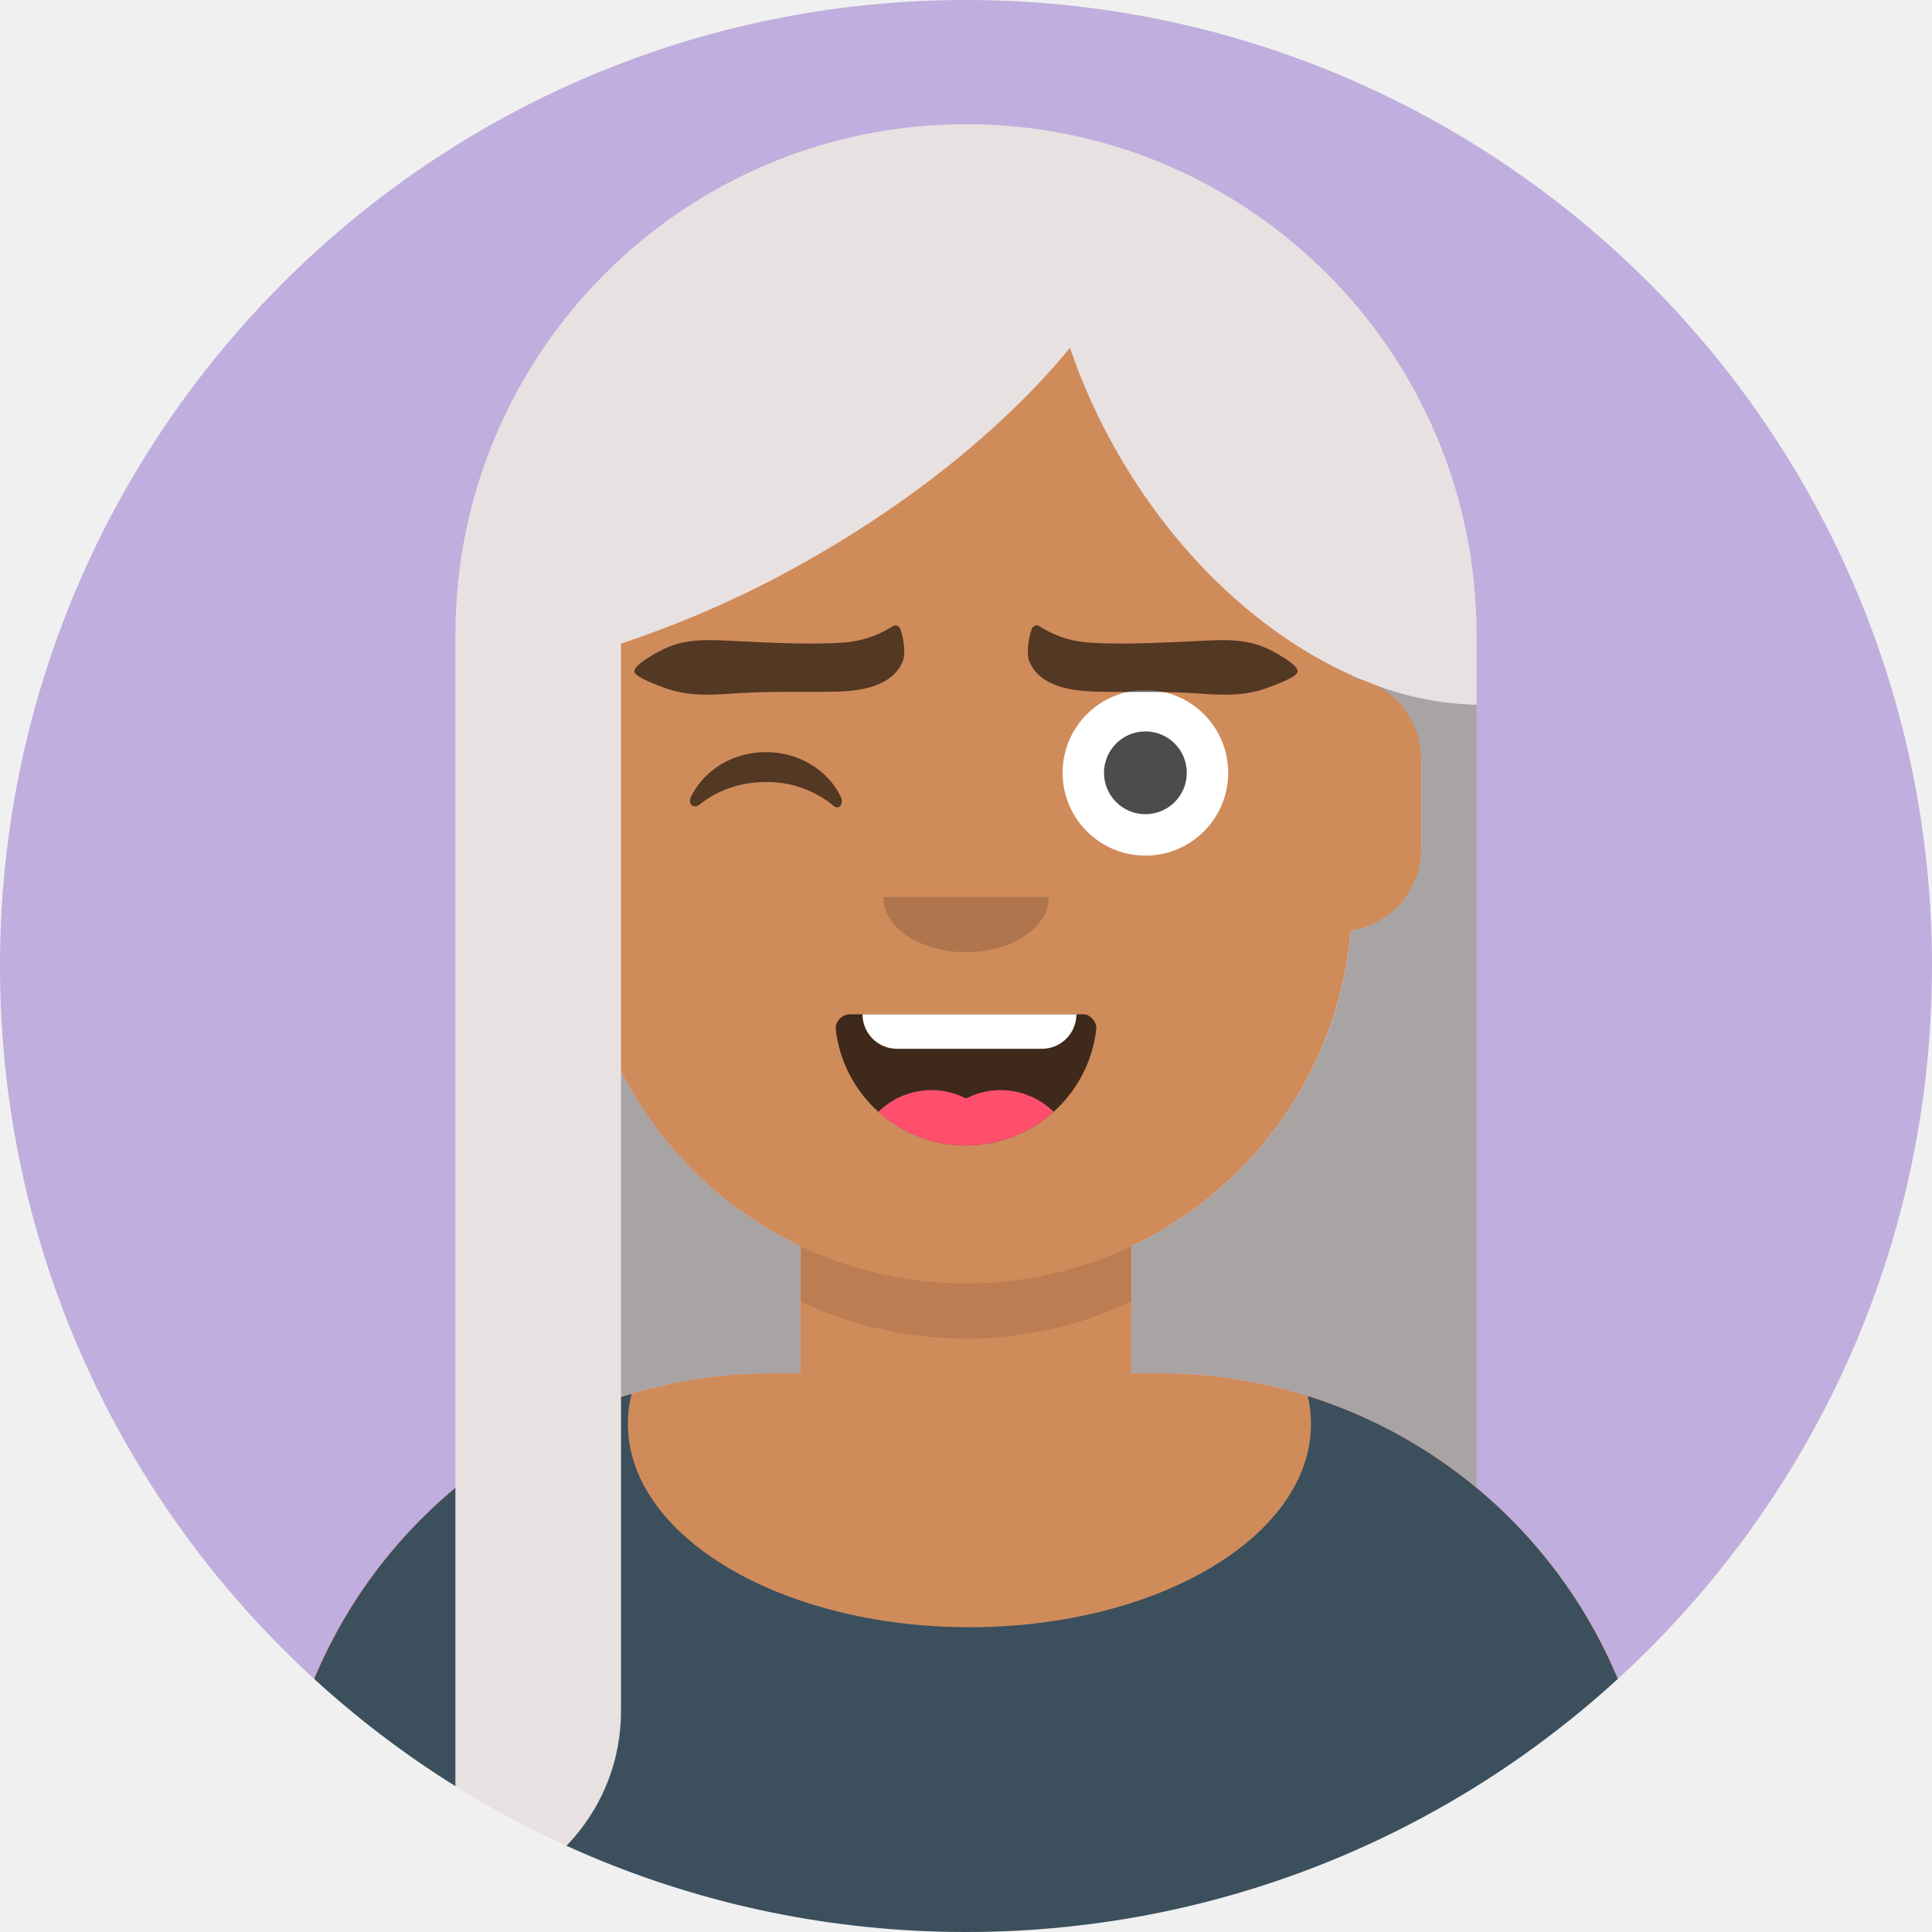
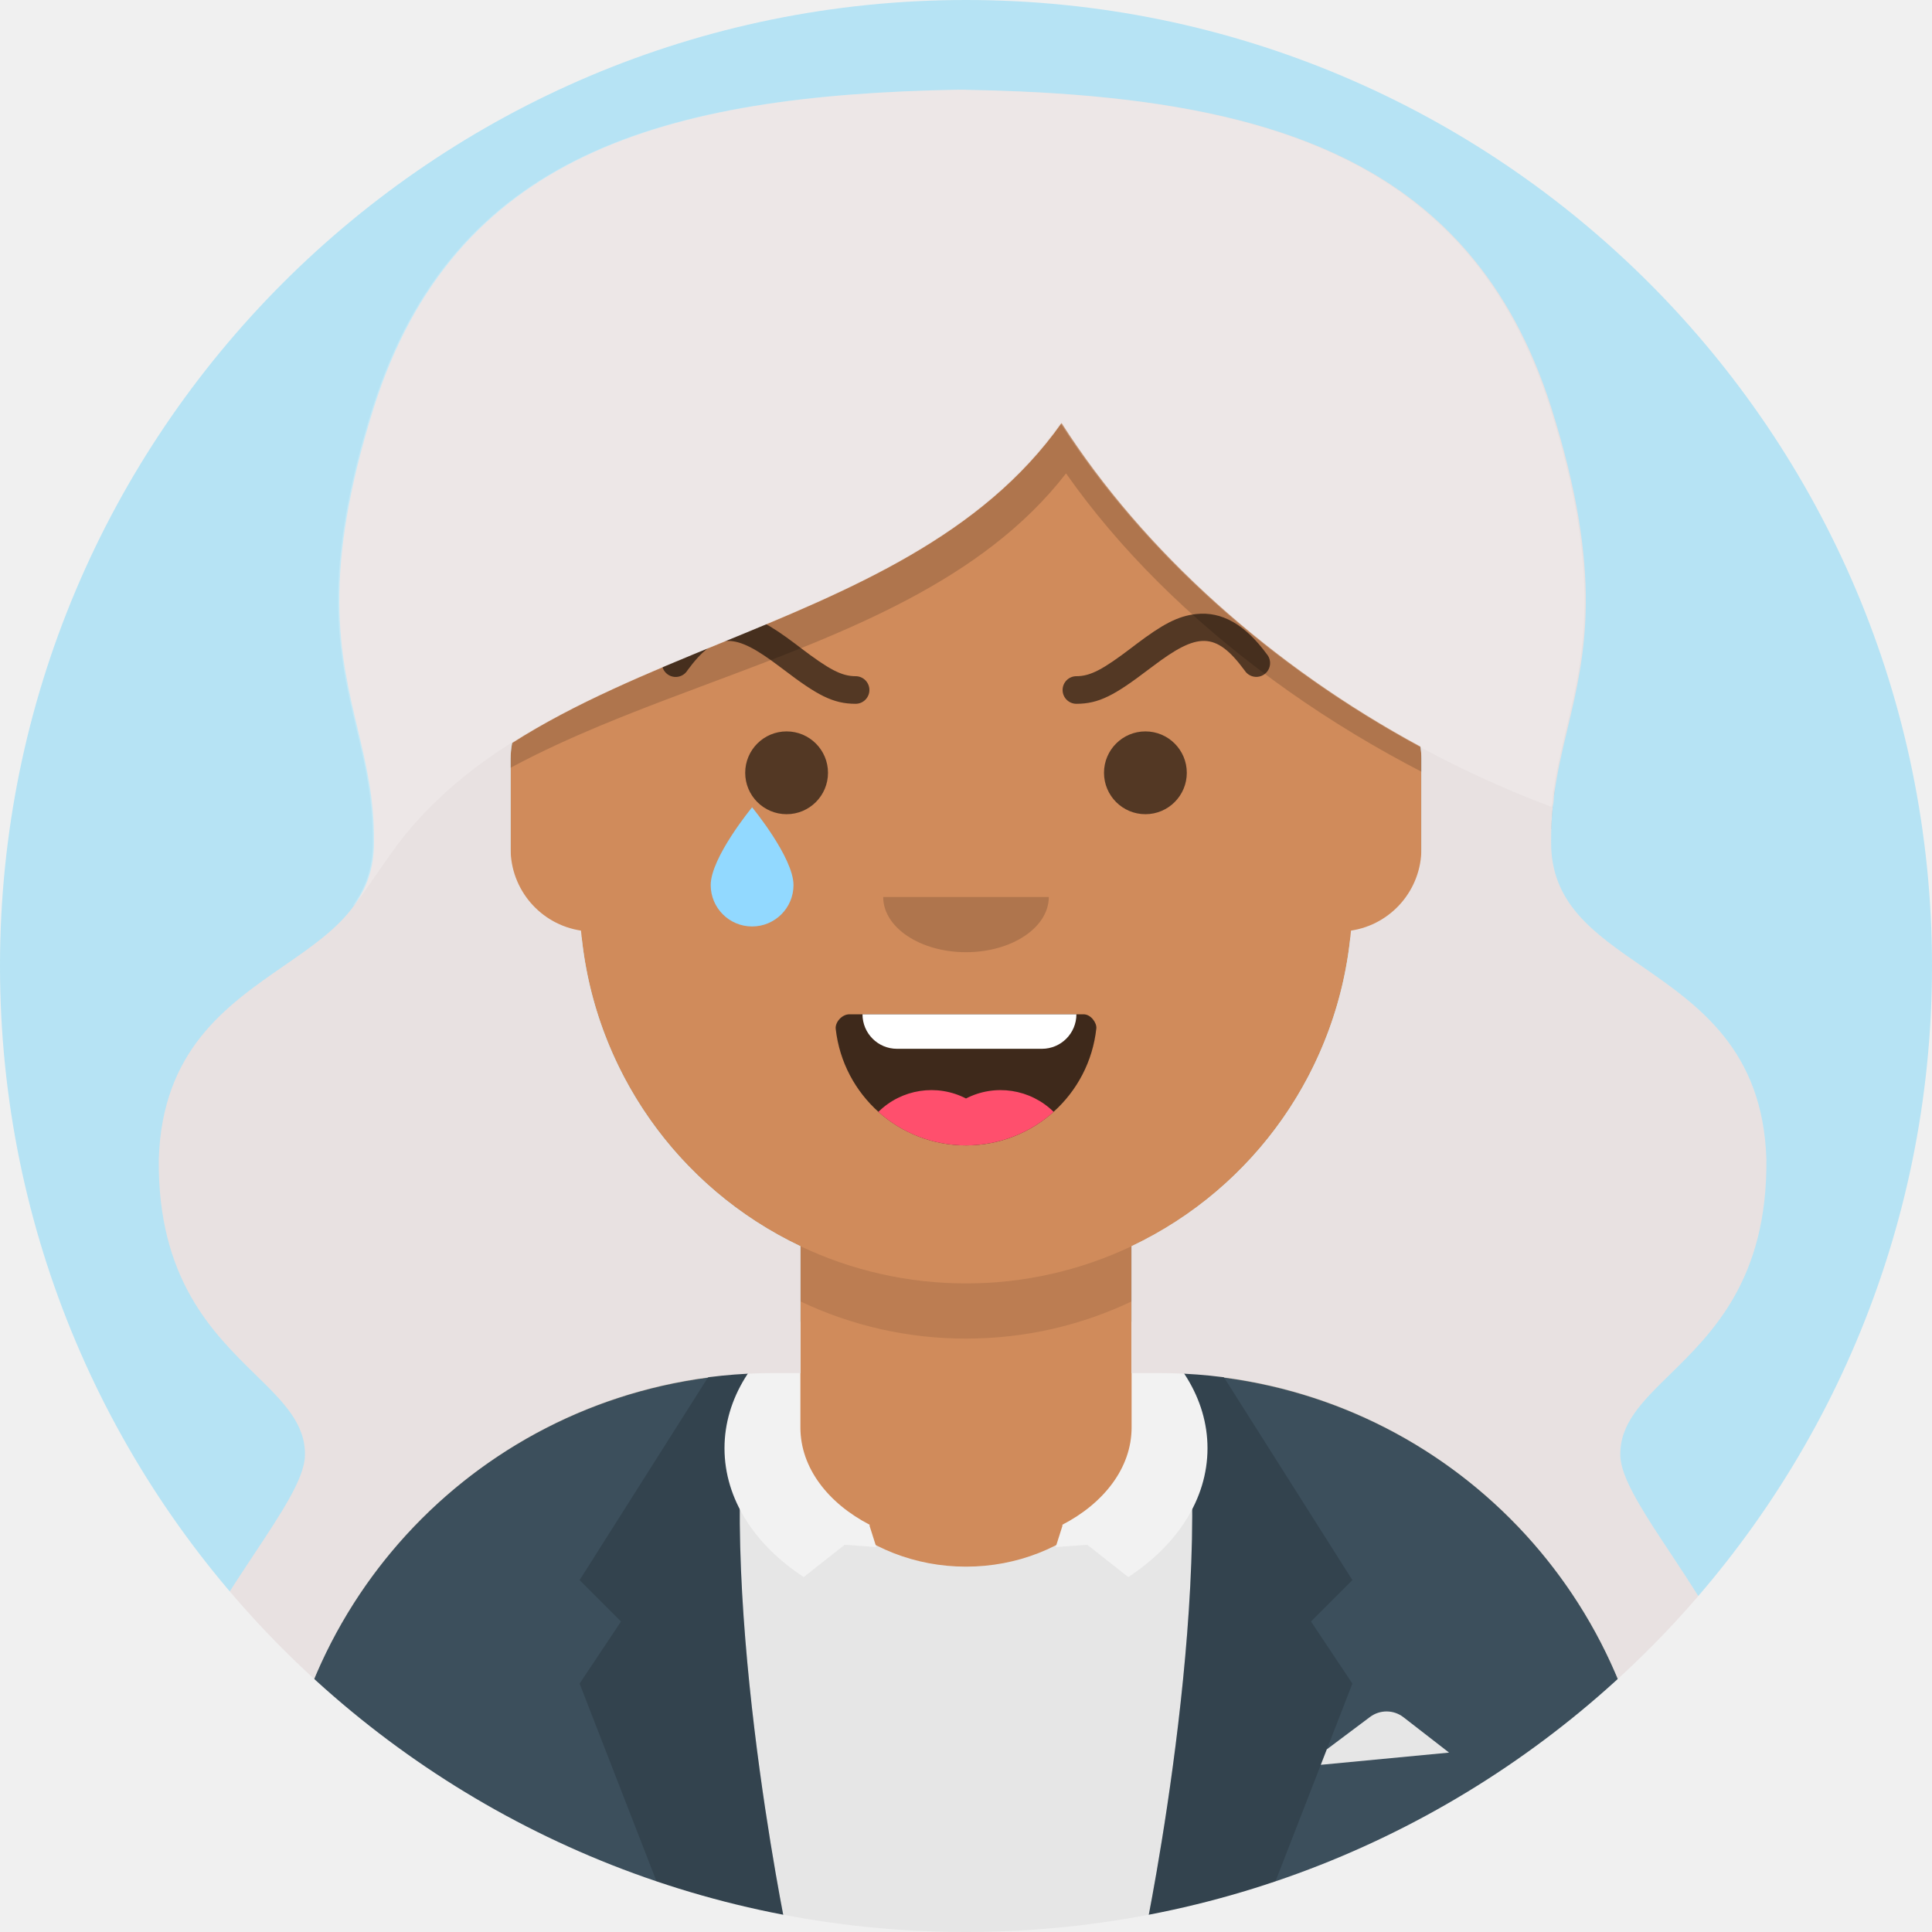
<svg xmlns="http://www.w3.org/2000/svg" viewBox="0 0 280 280" fill="none" shape-rendering="auto">
  <mask id="viewboxMask">
    <rect width="280" height="280" rx="140" ry="140" x="0" y="0" fill="#fff" />
  </mask>
  <g mask="url(#viewboxMask)">
-     <rect fill="#c0aede" width="280" height="280" x="0" y="0" />
+     <rect fill="#b6e3f4" width="280" height="280" x="0" y="0" />
    <g transform="translate(8)">
      <path d="M132 36a56 56 0 0 0-56 56v6.17A12 12 0 0 0 66 110v14a12 12 0 0 0 10.3 11.88 56.04 56.04 0 0 0 31.7 44.73v18.4h-4a72 72 0 0 0-72 72v9h200v-9a72 72 0 0 0-72-72h-4v-18.39a56.04 56.04 0 0 0 31.7-44.73A12 12 0 0 0 198 124v-14a12 12 0 0 0-10-11.83V92a56 56 0 0 0-56-56Z" fill="#d08b5b" />
      <path d="M108 180.61v8a55.79 55.79 0 0 0 24 5.39c8.59 0 16.73-1.93 24-5.39v-8a55.79 55.79 0 0 1-24 5.39 55.79 55.79 0 0 1-24-5.39Z" fill="#000" fill-opacity=".1" />
      <g transform="translate(0 170)">
-         <path d="M132.5 65.83c27.34 0 49.5-13.2 49.5-29.48 0-1.37-.16-2.7-.46-4.02A72.03 72.03 0 0 1 232 101.05V110H32v-8.95A72.03 72.03 0 0 1 83.53 32a18 18 0 0 0-.53 4.35c0 16.28 22.16 29.48 49.5 29.48Z" fill="#3c4f5c" />
+         <path d="M132 57.05c14.91 0 27-11.2 27-25 0-1.01-.06-2.01-.2-3h1.2a72 72 0 0 1 72 72V110H32v-8.95a72 72 0 0 1 72-72h1.2c-.14.99-.2 1.99-.2 3 0 13.8 12.09 25 27 25Z" fill="#E6E6E6" />
+         <path d="M100.78 29.12 101 28c-2.96.05-6 1-6 1l-.42.66A72.01 72.01 0 0 0 32 101.06V110h74s-10.7-51.56-5.24-80.8l.02-.08ZM158 110s11-53 5-82c2.96.05 6 1 6 1l.42.66a72.01 72.01 0 0 1 62.58 71.4V110h-74Z" fill="#3c4f5c" />
+         <path d="M101 28c-6 29 5 82 5 82H90L76 74l6-9-6-6 19-30s3.04-.95 6-1ZM163 28c6 29-5 82-5 82h16l14-36-6-9 6-6-19-30s-3.04-.95-6-1Z" fill-rule="evenodd" clip-rule="evenodd" fill="#000" fill-opacity=".15" />
+         <path d="M108 21.54c-6.77 4.6-11 11.12-11 18.35 0 7.4 4.43 14.05 11.48 18.67l5.94-4.68 4.58.33-1-3.15.08-.06c-6.1-3.15-10.08-8.3-10.08-14.12V21.54ZM156 36.88c0 5.82-3.98 10.97-10.08 14.12l.08.06-1 3.15 4.58-.33 5.94 4.68C162.57 53.94 167 47.29 167 39.89c0-7.23-4.23-13.75-11-18.35v15.34Z" fill="#F2F2F2" />
+         <path d="m183.42 85.77.87-2.24 6.27-4.7a4 4 0 0 1 4.85.05l6.6 5.12-18.59 1.77Z" fill="#E6E6E6" />
      </g>
      <g transform="translate(78 134)">
        <path fill-rule="evenodd" clip-rule="evenodd" d="M35.12 15.13a19 19 0 0 0 37.77-.09c.08-.77-.77-2.04-1.85-2.04H37.1C36 13 35 14.18 35.12 15.13Z" fill="#000" fill-opacity=".7" />
        <path d="M70 13H39a5 5 0 0 0 5 5h21a5 5 0 0 0 5-5Z" fill="#fff" />
        <path d="M66.7 27.14A10.96 10.96 0 0 0 54 25.2a10.95 10.95 0 0 0-12.7 1.94A18.93 18.93 0 0 0 54 32c4.88 0 9.33-1.84 12.7-4.86Z" fill="#FF4F6D" />
      </g>
      <g transform="translate(104 122)">
        <path fill-rule="evenodd" clip-rule="evenodd" d="M16 8c0 4.42 5.37 8 12 8s12-3.58 12-8" fill="#000" fill-opacity=".16" />
      </g>
      <g transform="translate(76 90)">
-         <circle cx="82" cy="22" r="12" fill="#fff" />
-         <circle cx="82" cy="22" r="6" fill="#000" fill-opacity=".7" />
-         <path fill-rule="evenodd" clip-rule="evenodd" d="M16.16 25.45c1.85-3.8 6-6.45 10.84-6.45 4.81 0 8.96 2.63 10.82 6.4.55 1.13-.24 2.05-1.03 1.37a15.05 15.05 0 0 0-9.8-3.43c-3.73 0-7.12 1.24-9.55 3.23-.9.73-1.82-.01-1.28-1.12Z" fill="#000" fill-opacity=".6" />
+         <path d="M25 27s-6 7.27-6 11.27a6 6 0 1 0 12 0c0-4-6-11.27-6-11.27Z" fill="#92D9FF" />
+         <path d="M36 22a6 6 0 1 1-12 0 6 6 0 0 1 12 0ZM88 22a6 6 0 1 1-12 0 6 6 0 0 1 12 0Z" fill="#000" fill-opacity=".6" />
      </g>
      <g transform="translate(76 82)">
-         <path d="M38.66 11.1c-5 .35-9.92.08-14.92-.13-3.83-.16-7.72-.68-11.37 1.01-.7.32-4.53 2.28-4.44 3.35.07.85 3.93 2.2 4.63 2.44 3.67 1.29 7.18.9 10.95.66 4.64-.27 9.25-.07 13.87-.2 3.12-.1 7.92-.63 9.46-4.4.46-1.14.1-3.42-.36-4.66-.19-.5-.72-.69-1.13-.4a15.04 15.04 0 0 1-6.68 2.32ZM73.34 11.1c5 .35 9.92.08 14.92-.13 3.83-.16 7.72-.68 11.37 1.01.7.32 4.53 2.28 4.44 3.35-.07.85-3.93 2.2-4.63 2.44-3.67 1.29-7.18.9-10.95.66-4.63-.27-9.24-.07-13.86-.2-3.12-.1-7.92-.63-9.46-4.4-.46-1.14-.1-3.42.36-4.66.18-.5.72-.69 1.13-.4a15.04 15.04 0 0 0 6.68 2.32Z" fill-rule="evenodd" clip-rule="evenodd" fill="#000" fill-opacity=".6" />
+         <path d="M15.61 15.18c4.24-5.76 6.88-5.48 13.31-.62l.67.5C34.41 18.73 36.7 20 40 20a2 2 0 1 0 0-4c-2.07 0-3.9-1.02-7.99-4.12l-.68-.52C27.57 8.53 25.37 7.3 22.63 7c-3.68-.4-7.05 1.48-10.24 5.83a2 2 0 1 0 3.22 2.36ZM96.39 15.18c-4.24-5.76-6.88-5.48-13.31-.62l-.67.5C77.58 18.73 75.29 20 72 20a2 2 0 1 1 0-4c2.07 0 3.9-1.02 7.99-4.12l.68-.52c3.76-2.83 5.96-4.07 8.7-4.37 3.68-.4 7.05 1.48 10.24 5.83a2 2 0 1 1-3.22 2.36Z" fill="#000" fill-opacity=".6" />
      </g>
      <g transform="translate(-1)">
-         <path d="M157 180.61V199h4a71.7 71.7 0 0 1 46 16.6V92a74 74 0 0 0-148 0v183.72A28 28 0 0 0 83 248v-45.58a71.95 71.95 0 0 1 22-3.42h4v-18.39a56.24 56.24 0 0 1-26-25.36V93.27a150 150 0 0 0 28.34-12.77c15.4-8.9 28.1-19.56 36.73-30.1 1.76 5.2 4.1 10.4 7.04 15.48 8.78 15.2 21.12 26.35 33.9 32.04v.25c.4.06.8.15 1.18.26.77.32 1.55.62 2.33.9A12 12 0 0 1 199 110v13a12 12 0 0 1-10.22 11.87A56.03 56.03 0 0 1 157 180.6Z" fill="#e8e1e1" />
-         <path d="M157 199v-18.39a56.03 56.03 0 0 0 31.8-45.74A12 12 0 0 0 199 123v-13a12 12 0 0 0-6.5-10.66 44.57 44.57 0 0 0 14.5 2.8v113.47A71.7 71.7 0 0 0 161 199h-4ZM83 202.42v-47.17a56.24 56.24 0 0 0 26 25.36V199h-4c-7.67 0-15.07 1.2-22 3.42ZM189 97.92v.25c.4.06.8.15 1.18.26l-1.18-.51Z" fill="#000" fill-opacity=".27" />
+         <path d="M44.83 105.6c-.39-1.61-.77-3.24-1.13-4.92-1.95-9.23-2.95-20.22 2.89-39.67-6.9 22.99-4.25 34.15-1.76 44.58 1.23 5.2 2.43 10.2 2.37 16.4a15.44 15.44 0 0 0 0 0c.06-6.2-1.14-11.21-2.37-16.4ZM218.38 114.23c-.13.4-.16.8-.18 1.23l.18-1.23ZM218.05 116.81c-.11 1.09-.2 2.2-.23 3.35-29.04-10.76-54.94-29.62-70.32-51.55-12.1 15.62-31.96 23.04-51.63 30.4-17.38 6.5-34.62 12.94-46.2 24.94l1.09-1.5c11-14.6 28.76-21.88 46.7-29.24 18.82-7.71 37.82-15.5 49.39-31.9 15.4 24.1 41.81 44.65 71.16 55.63l.04-.12Z" fill="#000" fill-opacity=".16" />
+         <path d="M32 280h1v-9a72 72 0 0 1 72-72h4v-18.39a56.03 56.03 0 0 1-31.8-45.74A12 12 0 0 1 67 123v-13c0-.8.08-1.57.22-2.32 9.12-5.82 19.65-10.13 30.24-14.48 18.81-7.71 37.82-15.5 49.39-31.9C158.8 80 177.4 96.6 198.87 108.2c.08.59.13 1.19.13 1.8v13a12 12 0 0 1-10.2 11.87A56.03 56.03 0 0 1 157 180.6V199h4a72 72 0 0 1 72 72v9c24.41-13.94 15.86-33.21 6.28-48.46a303.17 303.17 0 0 0-4.07-6.27c-3.48-5.25-6.45-9.74-7.2-12.97-.1-.46-.17-.9-.18-1.3-.14-4.62 3.14-7.84 7.16-11.78 6.22-6.08 14.18-13.89 14.01-31.22-.51-15.83-9.8-22.25-18.1-28-6.93-4.78-13.17-9.1-13.1-18-.01-1.82.08-3.54.25-5.19.11-.4.13-.83.15-1.25v-.1c.45-3.44 1.2-6.62 1.98-9.87 2.55-10.72 5.3-22.23-2.38-46.59-2.9-9.12-6.97-16.5-12.1-22.46-14.12-16.42-36.35-22.04-64.9-23.29-2.55-.11-5.15-.19-7.8-.23V13h-1c-43.08.77-73.16 9.54-84.8 46-7.67 24.36-4.93 35.87-2.37 46.6 1.23 5.19 2.43 10.2 2.37 16.4.03 3.75-1.06 6.7-2.85 9.2-2.46 3.43-6.23 6.04-10.24 8.8-8.3 5.75-17.6 12.17-18.1 28-.17 17.33 7.8 25.14 14.01 31.22 4.03 3.94 7.32 7.16 7.17 11.78-.08 3.26-3.4 8.27-7.38 14.27-10.54 15.9-25.7 38.8 2.2 54.73Z" fill="#e8e1e1" />
+         <path fill-rule="evenodd" clip-rule="evenodd" d="M50.58 122.45c22.54-29.92 73.49-29.13 96.09-61.15 15.4 24.1 41.82 44.65 71.16 55.63.3-.86.08-1.85.37-2.7 2.15-14.14 9.14-24.37-.58-55.23-11.63-36.46-41.71-45.23-84.8-45.98l-1-.02c-43.08.77-73.16 9.54-84.8 46-11.38 36.16.17 44 0 63 .04 3.75-1.05 6.7-2.85 9.2.19.4 4.16-5.76 6.41-8.75Z" fill="#fff" fill-opacity=".2" />
      </g>
      <g transform="translate(49 72)" />
      <g transform="translate(62 42)" />
    </g>
  </g>
</svg>
